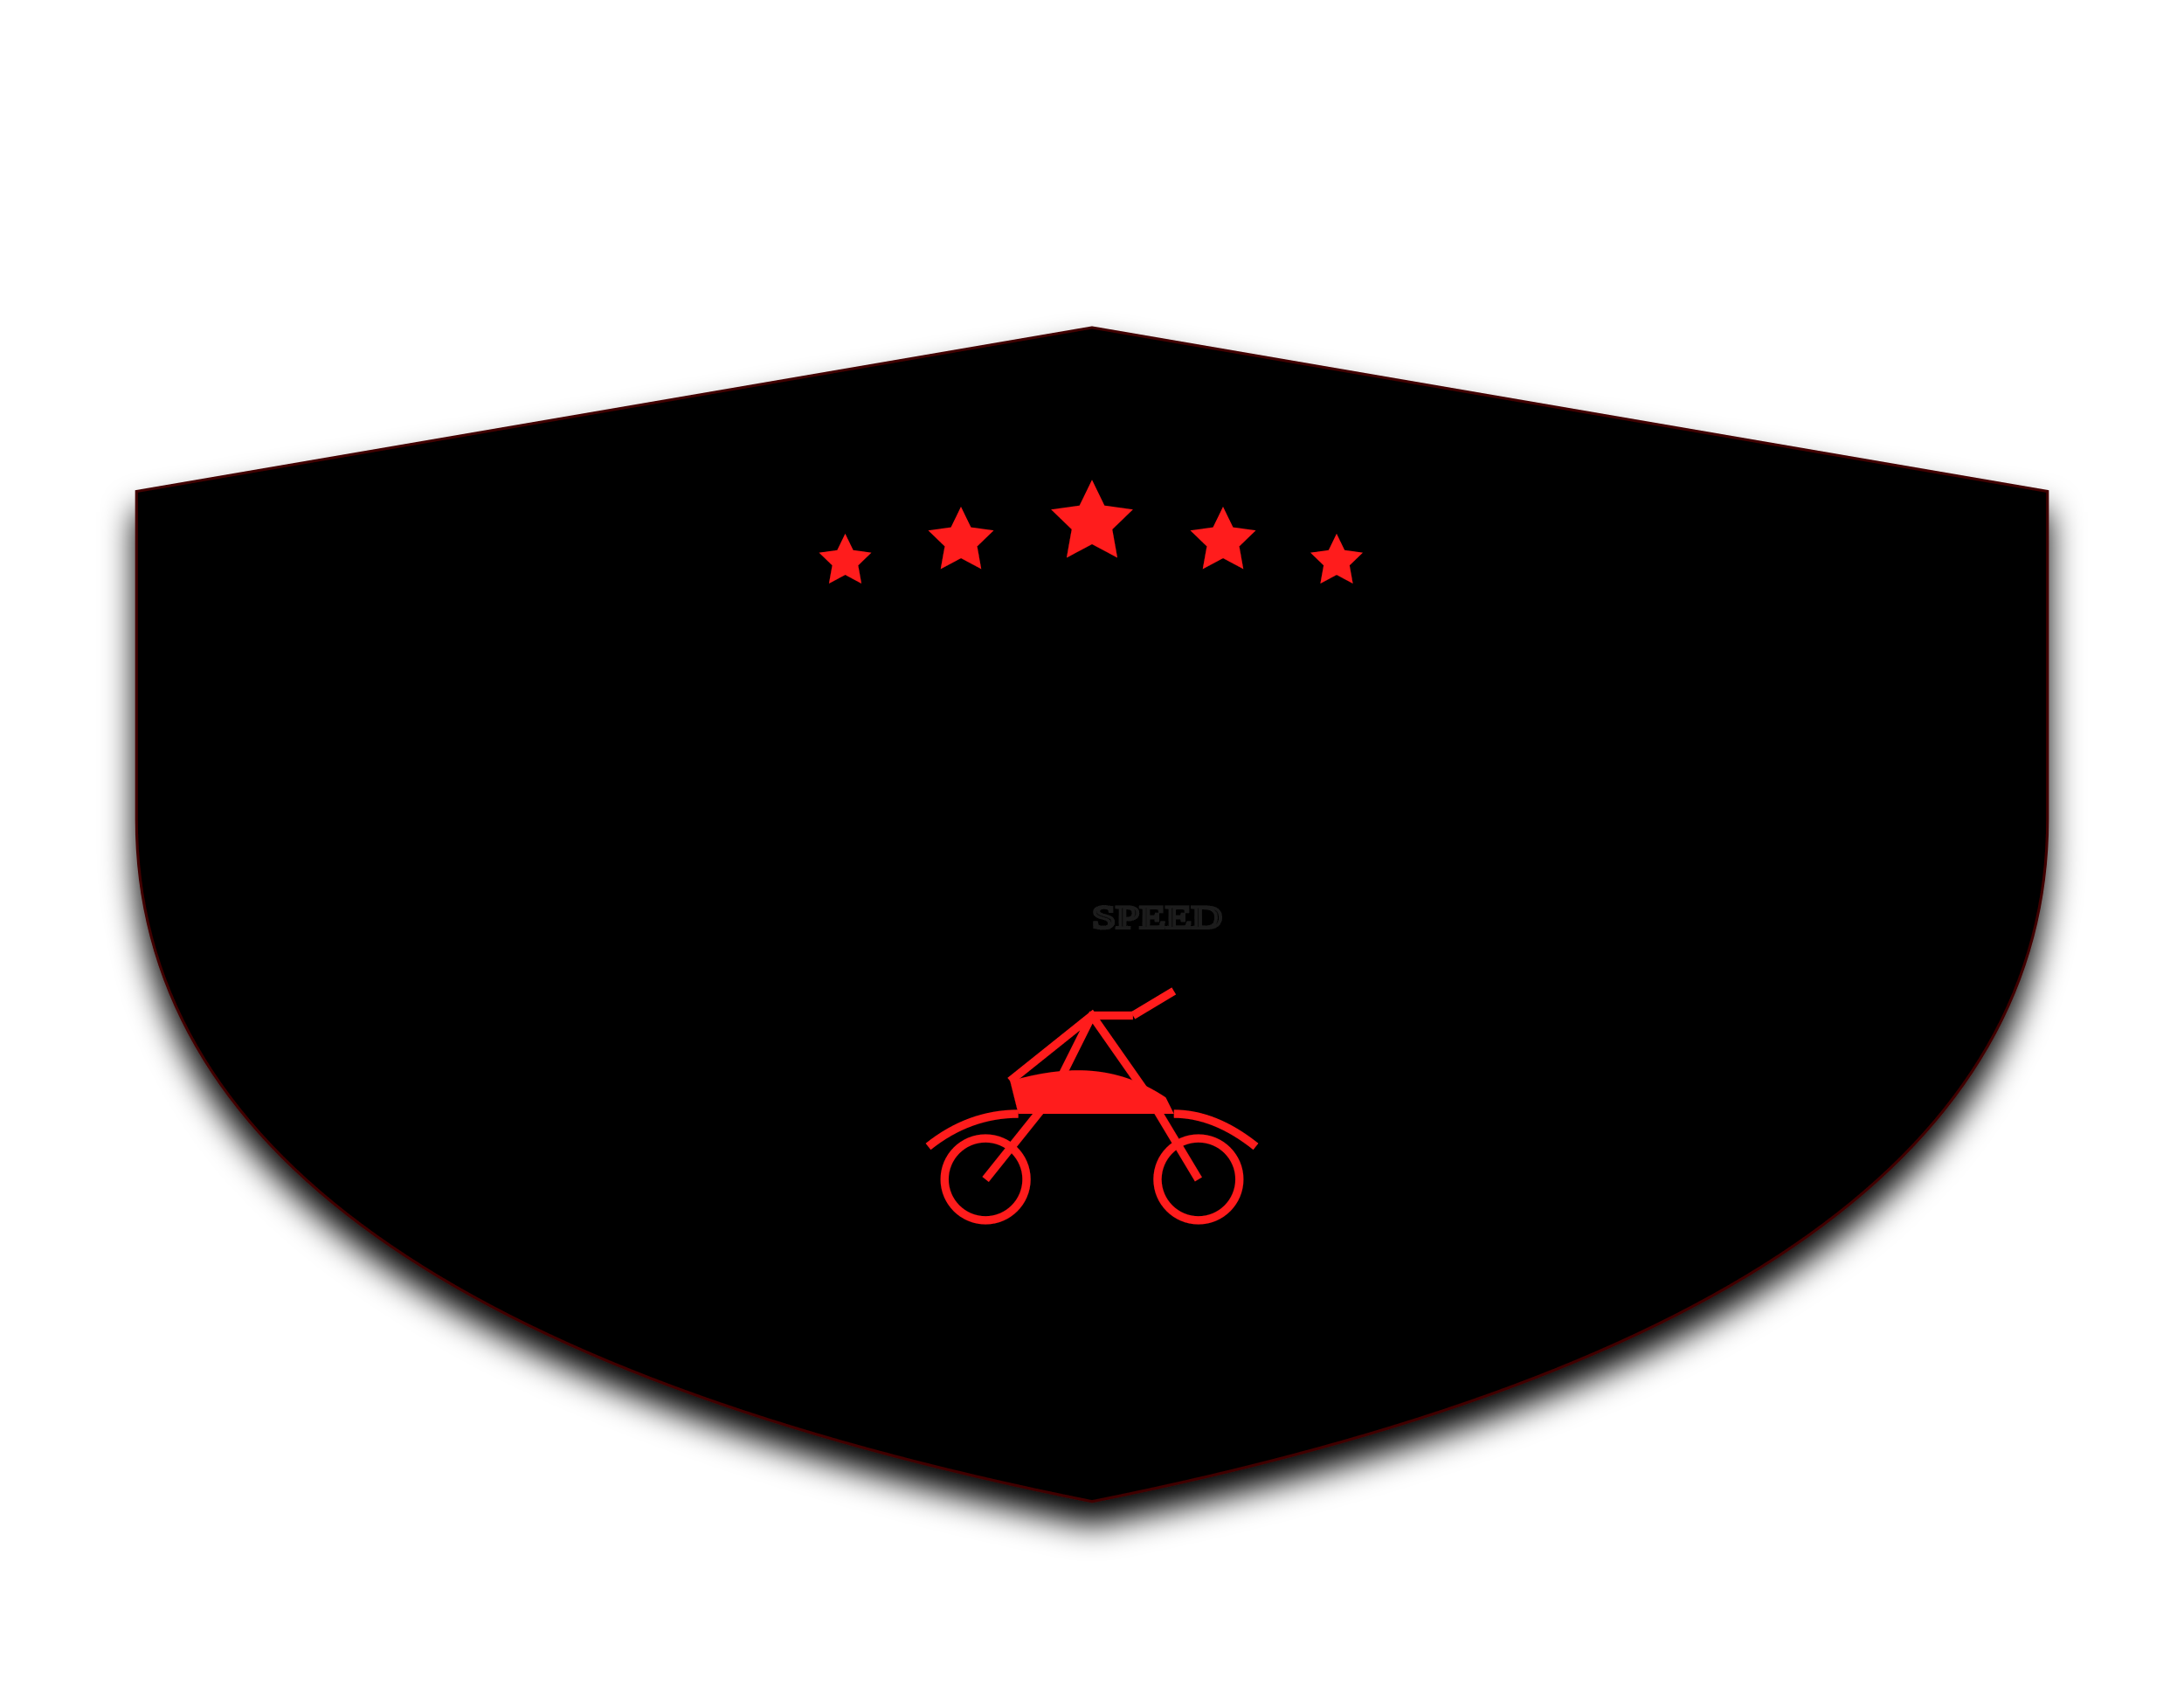
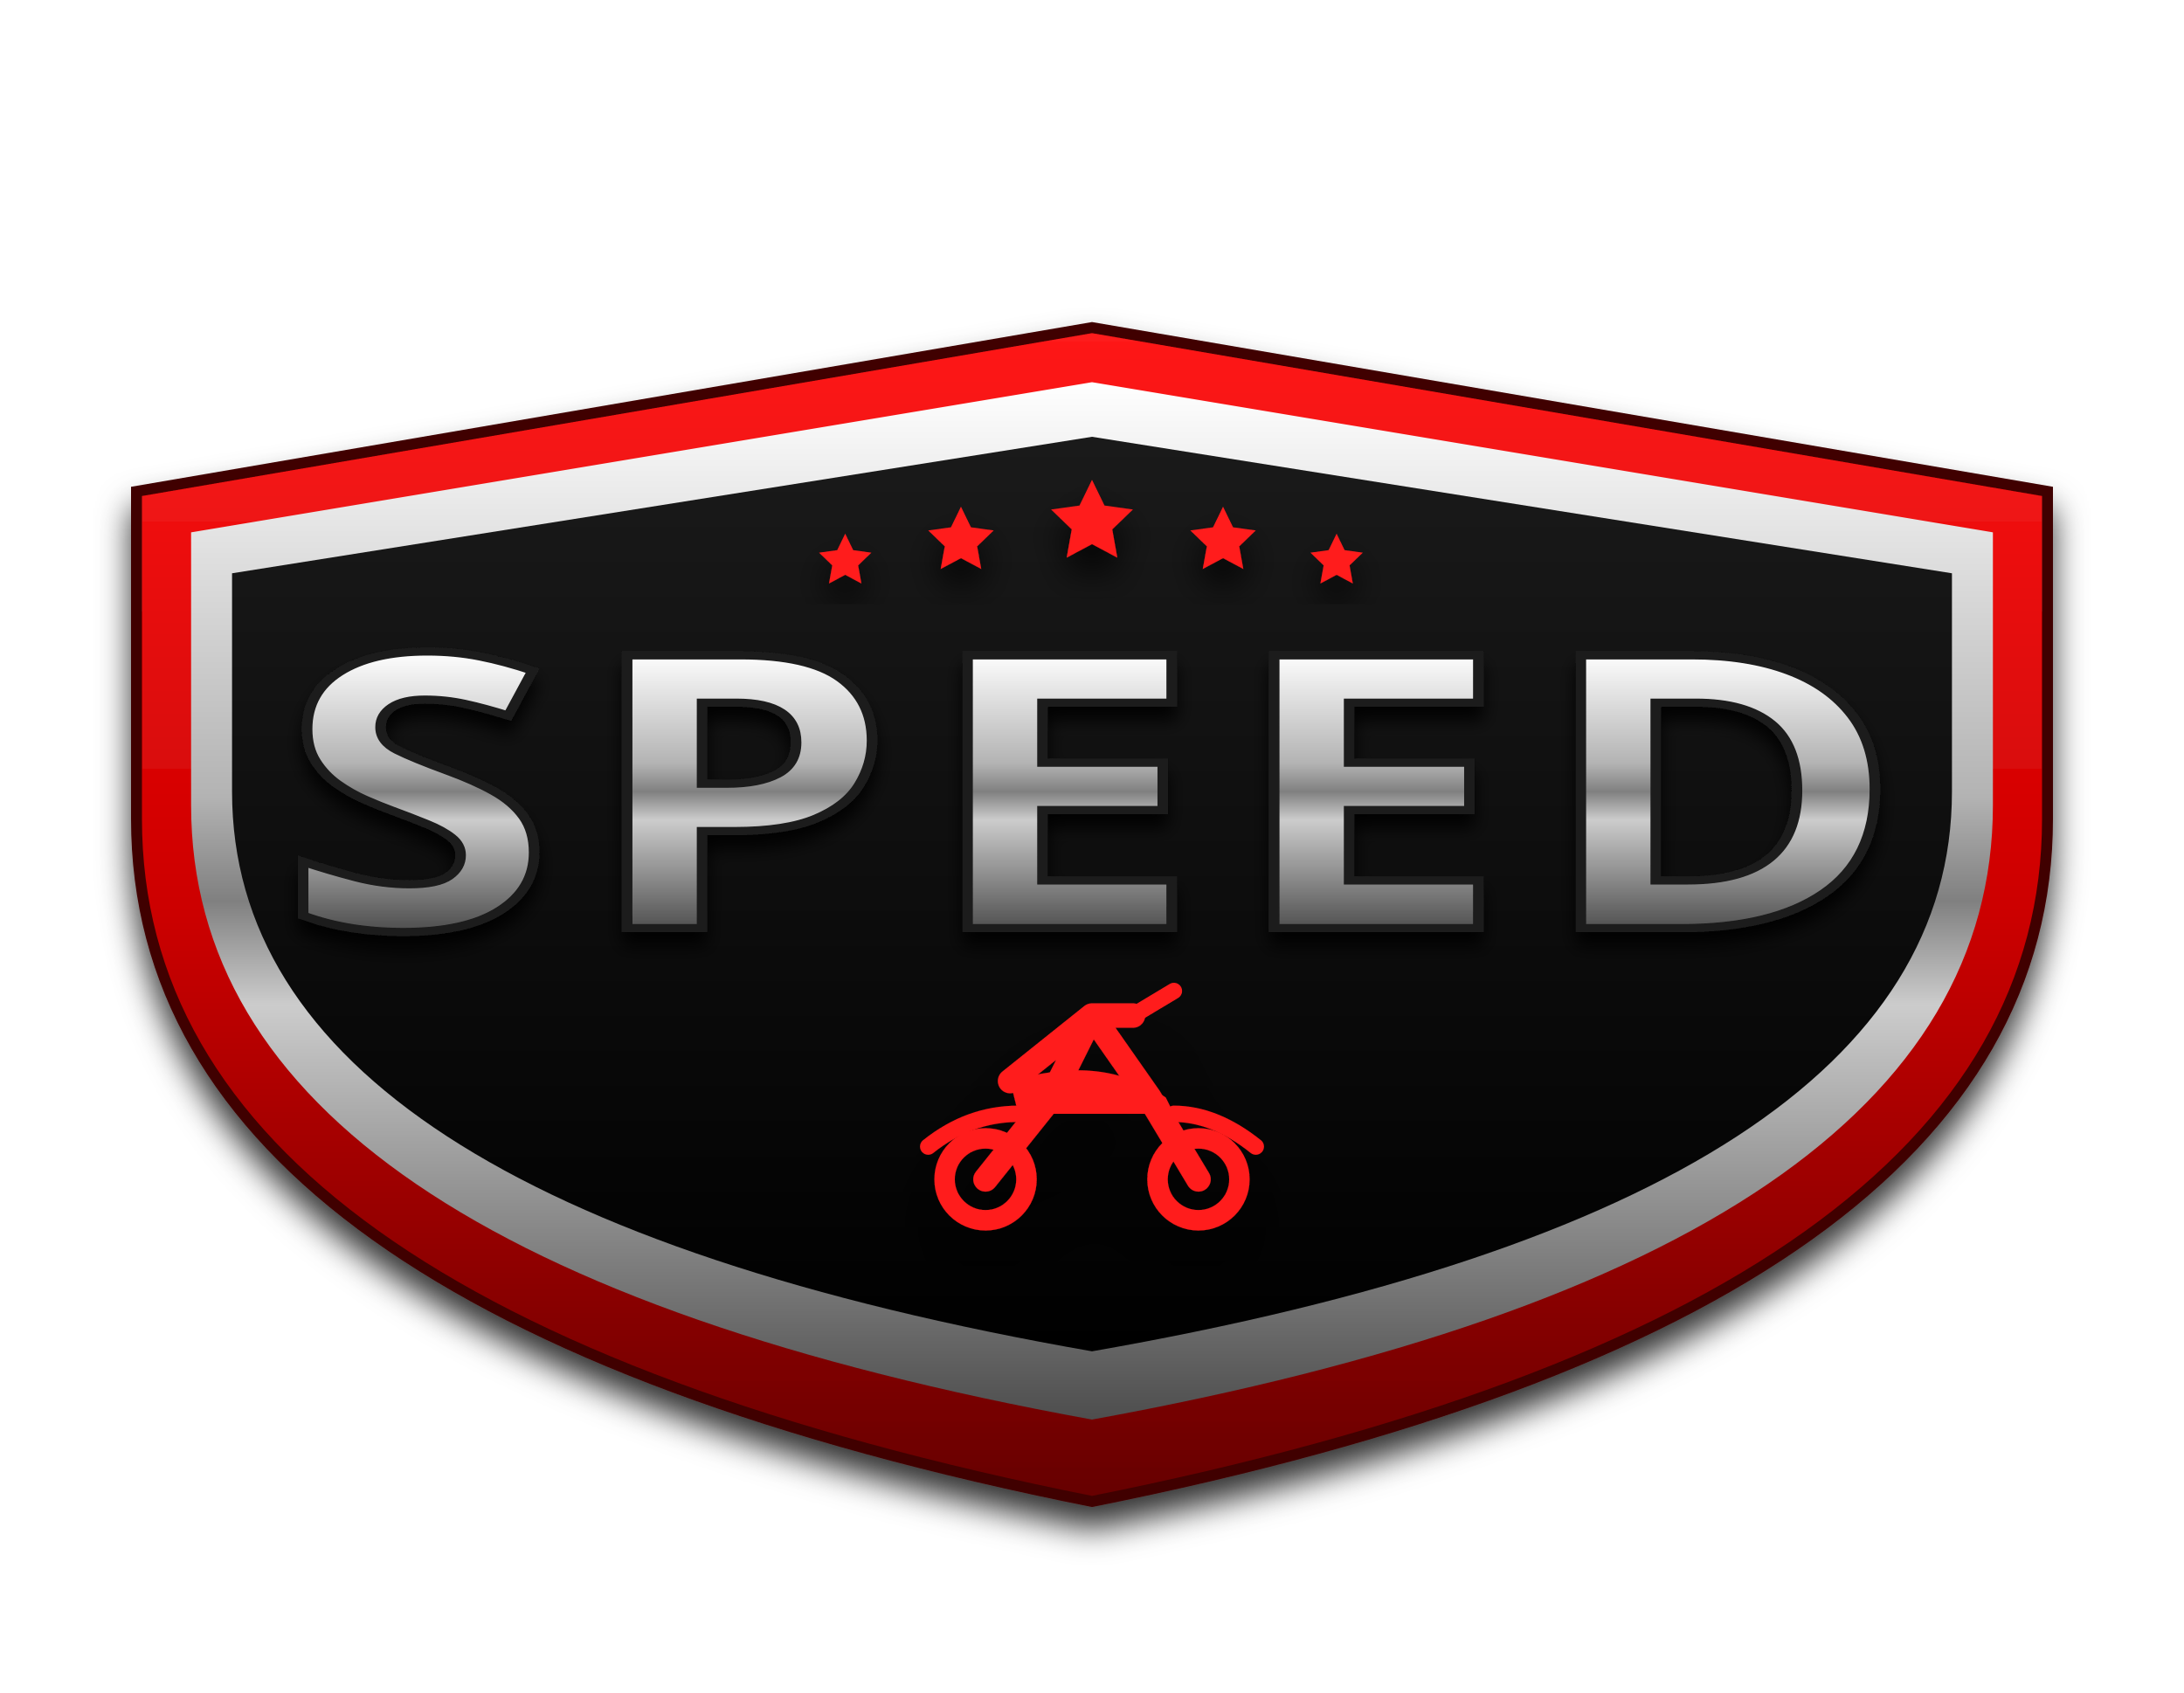
<svg xmlns="http://www.w3.org/2000/svg" viewBox="0 0 800 620">
  <defs>
-     <linearGradient id="redGrad-fav" x1="0%" y1="0%" x2="0%" y2="100%">
-       <stop offset="0%" stopColor="#ff1a1a" />
-       <stop offset="50%" stopColor="#cc0000" />
-       <stop offset="100%" stopColor="#660000" />
+     <linearGradient id="redGrad" x1="0%" y1="0%" x2="0%" y2="100%">
+       <stop offset="0%" stop-color="#ff1a1a" />
+       <stop offset="50%" stop-color="#cc0000" />
+       <stop offset="100%" stop-color="#660000" />
    </linearGradient>
-     <linearGradient id="silverGrad-fav" x1="0%" y1="0%" x2="0%" y2="100%">
-       <stop offset="0%" stopColor="#ffffff" />
-       <stop offset="40%" stopColor="#b3b3b3" />
-       <stop offset="50%" stopColor="#808080" />
-       <stop offset="60%" stopColor="#cccccc" />
-       <stop offset="100%" stopColor="#4d4d4d" />
+     <linearGradient id="silverGrad" x1="0%" y1="0%" x2="0%" y2="100%">
+       <stop offset="0%" stop-color="#ffffff" />
+       <stop offset="40%" stop-color="#b3b3b3" />
+       <stop offset="50%" stop-color="#808080" />
+       <stop offset="60%" stop-color="#cccccc" />
+       <stop offset="100%" stop-color="#4d4d4d" />
    </linearGradient>
-     <linearGradient id="blackGrad-fav" x1="0%" y1="0%" x2="0%" y2="100%">
-       <stop offset="0%" stopColor="#1a1a1a" />
-       <stop offset="100%" stopColor="#000000" />
+     <linearGradient id="blackGrad" x1="0%" y1="0%" x2="0%" y2="100%">
+       <stop offset="0%" stop-color="#1a1a1a" />
+       <stop offset="100%" stop-color="#000000" />
    </linearGradient>
-     <filter id="dropShadow-fav" x="-20%" y="-20%" width="140%" height="140%">
-       <feDropShadow dx="0" dy="8" stdDeviation="6" floodColor="#000" floodOpacity="0.8" />
+     <filter id="dropShadow" x="-20%" y="-20%" width="140%" height="140%">
+       <feDropShadow dx="0" dy="8" stdDeviation="6" flood-color="#000" flood-opacity="0.8" />
    </filter>
-     <filter id="textShadow-fav" x="-20%" y="-20%" width="140%" height="140%">
-       <feDropShadow dx="0" dy="5" stdDeviation="3" floodColor="#000" floodOpacity="0.9" />
+     <filter id="textShadow" x="-20%" y="-20%" width="140%" height="140%">
+       <feDropShadow dx="0" dy="5" stdDeviation="3" flood-color="#000" flood-opacity="0.9" />
    </filter>
  </defs>
-   <path d="M 50 180 L 400 120 L 750 180 L 750 300 Q 750 480 400 550 Q 50 480 50 300 Z" fill="url(#redGrad-fav)" stroke="#400000" strokeWidth="4" filter="url(#dropShadow-fav)" />
-   <path d="M 70 195 L 400 140 L 730 195 L 730 295 Q 730 460 400 520 Q 70 460 70 295 Z" fill="url(#silverGrad-fav)" />
-   <path d="M 85 210 L 400 160 L 715 210 L 715 290 Q 715 440 400 495 Q 85 440 85 290 Z" fill="url(#blackGrad-fav)" />
-   <g fill="#ff1a1a" filter="url(#dropShadow-fav)">
+   <path d="M 50 180 L 400 120 L 750 180 L 750 300 Q 750 480 400 550 Q 50 480 50 300 Z" fill="url(#redGrad)" stroke="#400000" stroke-width="4" filter="url(#dropShadow)" />
+   <path d="M 70 195 L 400 140 L 730 195 L 730 295 Q 730 460 400 520 Q 70 460 70 295 Z" fill="url(#silverGrad)" />
+   <path d="M 85 210 L 400 160 L 715 210 L 715 290 Q 715 440 400 495 Q 85 440 85 290 Z" fill="url(#blackGrad)" />
+   <g fill="#ff1a1a" filter="url(#dropShadow)">
    <path transform="translate(385, 175) scale(1.25)" d="M12 .587l3.668 7.568 8.332 1.151-6.064 5.828 1.48 8.279-7.416-3.967-7.417 3.967 1.481-8.279-6.064-5.828 8.332-1.151z" />
    <path transform="translate(340, 185) scale(1)" d="M12 .587l3.668 7.568 8.332 1.151-6.064 5.828 1.48 8.279-7.416-3.967-7.417 3.967 1.481-8.279-6.064-5.828 8.332-1.151z" />
    <path transform="translate(436, 185) scale(1)" d="M12 .587l3.668 7.568 8.332 1.151-6.064 5.828 1.48 8.279-7.416-3.967-7.417 3.967 1.481-8.279-6.064-5.828 8.332-1.151z" />
    <path transform="translate(300, 195) scale(0.8)" d="M12 .587l3.668 7.568 8.332 1.151-6.064 5.828 1.48 8.279-7.416-3.967-7.417 3.967 1.481-8.279-6.064-5.828 8.332-1.151z" />
    <path transform="translate(480, 195) scale(0.8)" d="M12 .587l3.668 7.568 8.332 1.151-6.064 5.828 1.48 8.279-7.416-3.967-7.417 3.967 1.481-8.279-6.064-5.828 8.332-1.151z" />
  </g>
-   <g transform="translate(400, 340)" filter="url(#textShadow-fav)">
-     <text x="0" y="0" textAnchor="middle" fontFamily="Arial Black, Impact, sans-serif" fontSize="140" fontWeight="900" fill="url(#silverGrad-fav)" stroke="#1a1a1a" strokeWidth="3" letterSpacing="8" transform="scale(1.3, 1)">
-       SPEED
-     </text>
+   <g transform="translate(400, 340)" filter="url(#textShadow)">
+     <text x="0" y="0" text-anchor="middle" font-family="Arial Black, Impact, sans-serif" font-size="140" font-weight="900" fill="url(#silverGrad)" stroke="#1a1a1a" stroke-width="3" letter-spacing="8" transform="scale(1.3, 1)">SPEED</text>
  </g>
-   <g transform="translate(325, 360) scale(3)" fill="#ff1a1a" filter="url(#dropShadow-fav)">
-     <circle cx="12" cy="24" r="5" fill="none" stroke="#ff1a1a" strokeWidth="2.5" />
-     <circle cx="38" cy="24" r="5" fill="none" stroke="#ff1a1a" strokeWidth="2.5" />
-     <path d="M 12 24 L 20 14 L 32 14 L 38 24 M 20 14 L 25 4 L 30 4 M 32 14 L 25 4 L 15 12" stroke="#ff1a1a" strokeWidth="3" strokeLinecap="round" strokeLinejoin="round" fill="none" />
+   <g transform="translate(325, 360) scale(3)" fill="#ff1a1a" filter="url(#dropShadow)">
+     <circle cx="12" cy="24" r="5" fill="none" stroke="#ff1a1a" stroke-width="2.5" />
+     <circle cx="38" cy="24" r="5" fill="none" stroke="#ff1a1a" stroke-width="2.5" />
+     <path d="M 12 24 L 20 14 L 32 14 L 38 24 M 20 14 L 25 4 L 30 4 M 32 14 L 25 4 L 15 12" stroke="#ff1a1a" stroke-width="3" stroke-linecap="round" stroke-linejoin="round" fill="none" />
    <path d="M 15 12 C 22 10 28 10 34 14 L 35 16 L 16 16 Z" fill="#ff1a1a" />
-     <path d="M 30 4 L 35 1" stroke="#ff1a1a" strokeWidth="2" strokeLinecap="round" />
-     <path d="M 35 16 Q 40 16 45 20" stroke="#ff1a1a" strokeWidth="2" fill="none" strokeLinecap="round" />
-     <path d="M 16 16 Q 10 16 5 20" stroke="#ff1a1a" strokeWidth="2" fill="none" strokeLinecap="round" />
+     <path d="M 30 4 L 35 1" stroke="#ff1a1a" stroke-width="2" stroke-linecap="round" />
+     <path d="M 35 16 Q 40 16 45 20" stroke="#ff1a1a" stroke-width="2" fill="none" stroke-linecap="round" />
+     <path d="M 16 16 Q 10 16 5 20" stroke="#ff1a1a" stroke-width="2" fill="none" stroke-linecap="round" />
  </g>
</svg>
